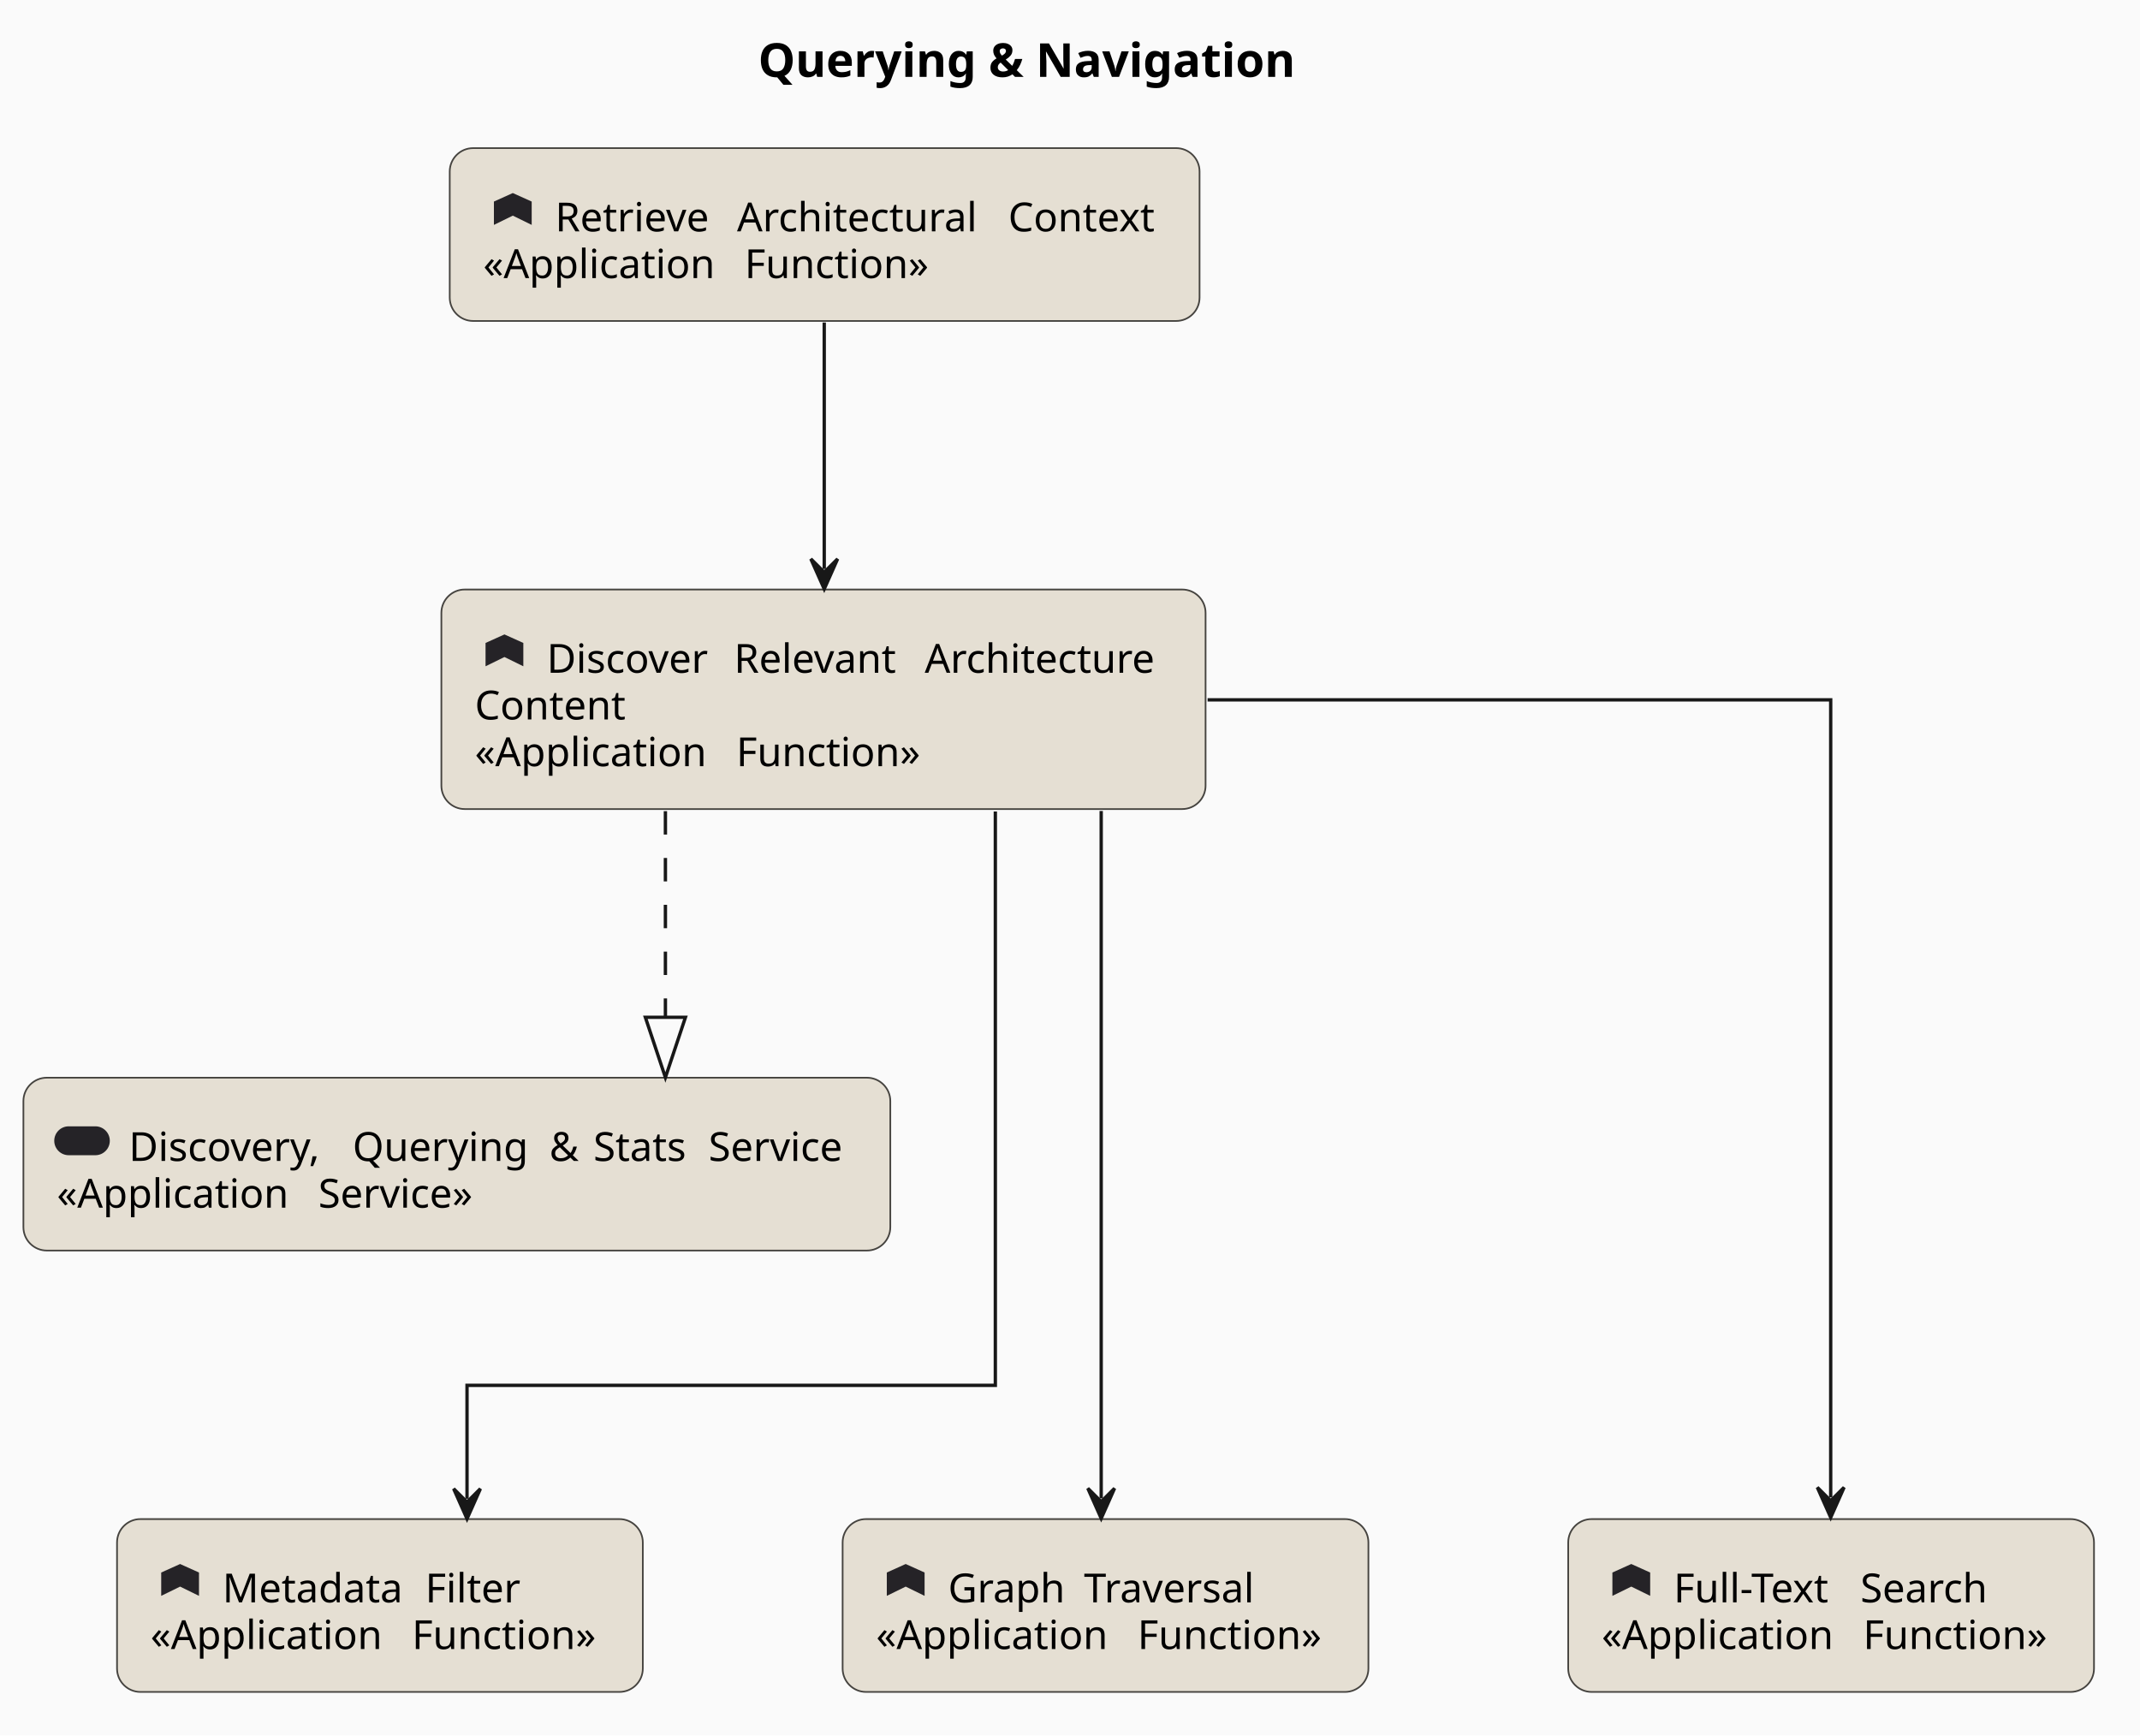
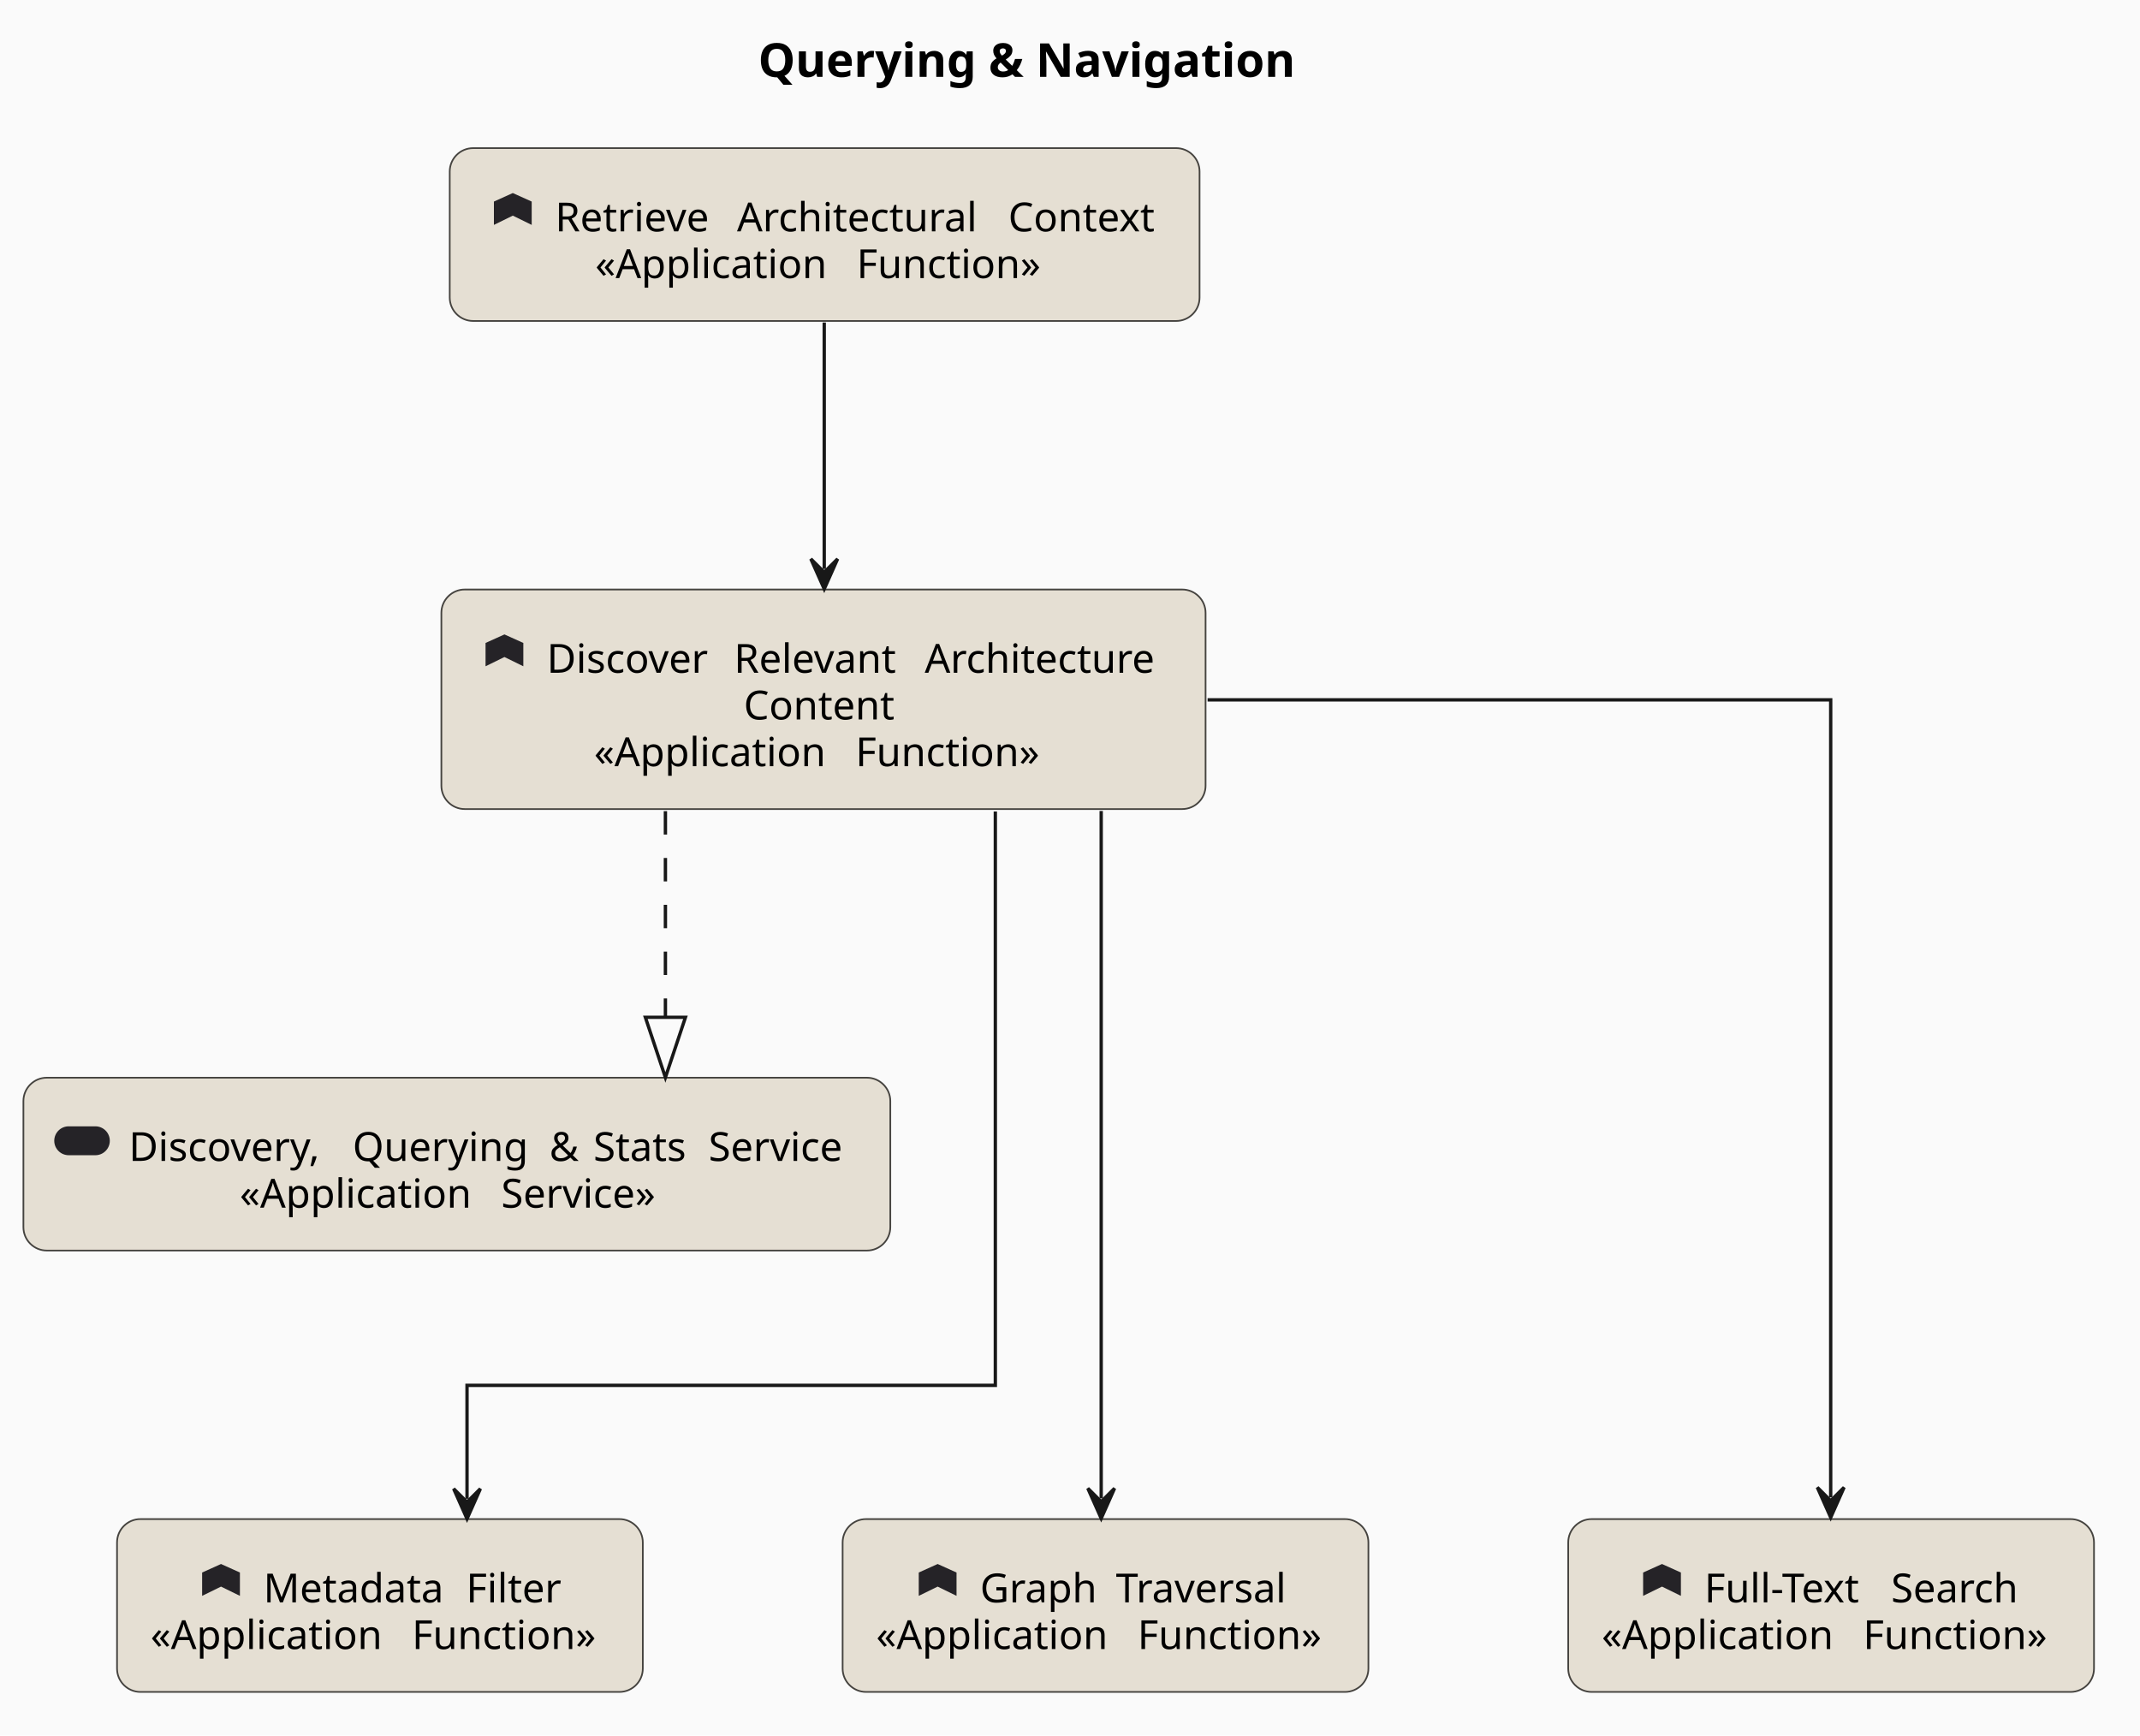
<svg xmlns="http://www.w3.org/2000/svg" contentStyleType="text/css" data-diagram-type="DESCRIPTION" height="519px" preserveAspectRatio="none" style="width:640px;height:519px;background:#FAFAFA;" version="1.1" viewBox="0 0 640 519" width="640px" zoomAndPan="magnify">
  <defs />
  <g>
    <rect fill="#FAFAFA" height="519" style="stroke:none;stroke-width:1;" width="640" x="0" y="0" />
-     <g class="title" data-source-line="160">
+     <g class="title" data-source-line="85">
      <text fill="#000000" font-family="sans-serif" font-size="14" font-weight="700" lengthAdjust="spacing" textLength="179.772" x="226.736" y="22.995">Querying &amp; Navigation</text>
    </g>
-     <g class="entity" data-qualified-name="FNC_3seqIw" data-source-line="162" id="ent0002">
+     <g class="entity" data-qualified-name="FNC_3seqIw" data-source-line="87" id="ent0002">
      <rect fill="#E5DFD3" height="51.692" rx="7" ry="7" style="stroke:#45433F;stroke-width:0.5;" width="224.245" x="134.5" y="44.297" />
      <path d="M147.712,67.257 L147.712,60.278 L153.362,57.731 L159.011,60.278 L159.011,67.257 L153.362,64.488" fill="#252327" style="stroke:none;stroke-width:0.5;" />
      <text fill="#000000" font-family="sans-serif" font-size="12" lengthAdjust="spacing" textLength="3.814" x="162.223" y="69.19"> </text>
      <text fill="#000000" font-family="sans-serif" font-size="12" lengthAdjust="spacing" textLength="50.56" x="166.037" y="69.19">Retrieve</text>
      <text fill="#000000" font-family="sans-serif" font-size="12" lengthAdjust="spacing" textLength="3.814" x="216.598" y="69.19"> </text>
      <text fill="#000000" font-family="sans-serif" font-size="12" lengthAdjust="spacing" textLength="77.297" x="220.412" y="69.19">Architectural</text>
      <text fill="#000000" font-family="sans-serif" font-size="12" lengthAdjust="spacing" textLength="3.814" x="297.709" y="69.19"> </text>
      <text fill="#000000" font-family="sans-serif" font-size="12" lengthAdjust="spacing" textLength="47.221" x="301.524" y="69.19">Context</text>
-       <text fill="#000000" font-family="sans-serif" font-size="12" lengthAdjust="spacing" textLength="74.391" x="144.5" y="83.159">«Application</text>
-       <text fill="#000000" font-family="sans-serif" font-size="12" lengthAdjust="spacing" textLength="3.814" x="218.891" y="83.159"> </text>
-       <text fill="#000000" font-family="sans-serif" font-size="12" lengthAdjust="spacing" textLength="59.039" x="222.705" y="83.159">Function»</text>
+       <text fill="#000000" font-family="sans-serif" font-size="12" lengthAdjust="spacing" textLength="74.391" x="178" y="83.159">«Application</text>
+       <text fill="#000000" font-family="sans-serif" font-size="12" lengthAdjust="spacing" textLength="3.814" x="252.391" y="83.159"> </text>
+       <text fill="#000000" font-family="sans-serif" font-size="12" lengthAdjust="spacing" textLength="59.039" x="256.205" y="83.159">Function»</text>
    </g>
-     <g class="entity" data-qualified-name="FNC_lLdx12" data-source-line="164" id="ent0003">
+     <g class="entity" data-qualified-name="FNC_lLdx12" data-source-line="89" id="ent0003">
      <rect fill="#E5DFD3" height="65.661" rx="7" ry="7" style="stroke:#45433F;stroke-width:0.5;" width="228.545" x="132" y="176.297" />
      <path d="M145.212,199.257 L145.212,192.278 L150.862,189.731 L156.511,192.278 L156.511,199.257 L150.862,196.488" fill="#252327" style="stroke:none;stroke-width:0.5;" />
      <text fill="#000000" font-family="sans-serif" font-size="12" lengthAdjust="spacing" textLength="3.814" x="159.723" y="201.19"> </text>
      <text fill="#000000" font-family="sans-serif" font-size="12" lengthAdjust="spacing" textLength="52.184" x="163.537" y="201.19">Discover</text>
      <text fill="#000000" font-family="sans-serif" font-size="12" lengthAdjust="spacing" textLength="3.814" x="215.721" y="201.19"> </text>
      <text fill="#000000" font-family="sans-serif" font-size="12" lengthAdjust="spacing" textLength="53.203" x="219.536" y="201.19">Relevant</text>
      <text fill="#000000" font-family="sans-serif" font-size="12" lengthAdjust="spacing" textLength="3.814" x="272.739" y="201.19"> </text>
      <text fill="#000000" font-family="sans-serif" font-size="12" lengthAdjust="spacing" textLength="73.992" x="276.553" y="201.19">Architecture</text>
-       <text fill="#000000" font-family="sans-serif" font-size="12" lengthAdjust="spacing" textLength="47.725" x="142" y="215.159">Content</text>
-       <text fill="#000000" font-family="sans-serif" font-size="12" lengthAdjust="spacing" textLength="74.391" x="142" y="229.127">«Application</text>
-       <text fill="#000000" font-family="sans-serif" font-size="12" lengthAdjust="spacing" textLength="3.814" x="216.391" y="229.127"> </text>
-       <text fill="#000000" font-family="sans-serif" font-size="12" lengthAdjust="spacing" textLength="59.039" x="220.205" y="229.127">Function»</text>
+       <text fill="#000000" font-family="sans-serif" font-size="12" lengthAdjust="spacing" textLength="47.725" x="222.41" y="215.159">Content</text>
+       <text fill="#000000" font-family="sans-serif" font-size="12" lengthAdjust="spacing" textLength="74.391" x="177.651" y="229.127">«Application</text>
+       <text fill="#000000" font-family="sans-serif" font-size="12" lengthAdjust="spacing" textLength="3.814" x="252.041" y="229.127"> </text>
+       <text fill="#000000" font-family="sans-serif" font-size="12" lengthAdjust="spacing" textLength="59.039" x="255.856" y="229.127">Function»</text>
    </g>
-     <g class="entity" data-qualified-name="SRV_Qr8St8" data-source-line="166" id="ent0004">
+     <g class="entity" data-qualified-name="SRV_Qr8St8" data-source-line="91" id="ent0004">
      <rect fill="#E5DFD3" height="51.692" rx="7" ry="7" style="stroke:#45433F;stroke-width:0.5;" width="259.26" x="7" y="322.297" />
      <path d="M20.545,336.838 L28.52,336.838 A3.102,3.102 0 0 1 28.52,345.478 L20.545,345.478 A3.102,3.102 0 0 1 20.545,336.838" fill="#252327" style="stroke:none;stroke-width:0.5;" />
      <text fill="#000000" font-family="sans-serif" font-size="12" lengthAdjust="spacing" textLength="3.814" x="34.723" y="347.19"> </text>
      <text fill="#000000" font-family="sans-serif" font-size="12" lengthAdjust="spacing" textLength="63.1" x="38.538" y="347.19">Discovery,</text>
      <text fill="#000000" font-family="sans-serif" font-size="12" lengthAdjust="spacing" textLength="3.814" x="101.637" y="347.19"> </text>
      <text fill="#000000" font-family="sans-serif" font-size="12" lengthAdjust="spacing" textLength="55.025" x="105.452" y="347.19">Querying</text>
      <text fill="#000000" font-family="sans-serif" font-size="12" lengthAdjust="spacing" textLength="3.814" x="160.477" y="347.19"> </text>
      <text fill="#000000" font-family="sans-serif" font-size="12" lengthAdjust="spacing" textLength="9.357" x="164.291" y="347.19">&amp;</text>
      <text fill="#000000" font-family="sans-serif" font-size="12" lengthAdjust="spacing" textLength="3.814" x="173.649" y="347.19"> </text>
      <text fill="#000000" font-family="sans-serif" font-size="12" lengthAdjust="spacing" textLength="30.633" x="177.463" y="347.19">Stats</text>
      <text fill="#000000" font-family="sans-serif" font-size="12" lengthAdjust="spacing" textLength="3.814" x="208.096" y="347.19"> </text>
      <text fill="#000000" font-family="sans-serif" font-size="12" lengthAdjust="spacing" textLength="44.35" x="211.911" y="347.19">Service</text>
-       <text fill="#000000" font-family="sans-serif" font-size="12" lengthAdjust="spacing" textLength="74.391" x="17" y="361.159">«Application</text>
-       <text fill="#000000" font-family="sans-serif" font-size="12" lengthAdjust="spacing" textLength="3.814" x="91.391" y="361.159"> </text>
-       <text fill="#000000" font-family="sans-serif" font-size="12" lengthAdjust="spacing" textLength="51.691" x="95.205" y="361.159">Service»</text>
+       <text fill="#000000" font-family="sans-serif" font-size="12" lengthAdjust="spacing" textLength="74.391" x="71.682" y="361.159">«Application</text>
+       <text fill="#000000" font-family="sans-serif" font-size="12" lengthAdjust="spacing" textLength="3.814" x="146.072" y="361.159"> </text>
+       <text fill="#000000" font-family="sans-serif" font-size="12" lengthAdjust="spacing" textLength="51.691" x="149.887" y="361.159">Service»</text>
    </g>
-     <g class="entity" data-qualified-name="FNC_3jpc7O" data-source-line="168" id="ent0005">
+     <g class="entity" data-qualified-name="FNC_3jpc7O" data-source-line="93" id="ent0005">
      <rect fill="#E5DFD3" height="51.692" rx="7" ry="7" style="stroke:#45433F;stroke-width:0.5;" width="157.244" x="35" y="454.297" />
-       <path d="M48.212,477.257 L48.212,470.278 L53.861,467.731 L59.511,470.278 L59.511,477.257 L53.861,474.488" fill="#252327" style="stroke:none;stroke-width:0.5;" />
-       <text fill="#000000" font-family="sans-serif" font-size="12" lengthAdjust="spacing" textLength="3.814" x="62.723" y="479.19"> </text>
-       <text fill="#000000" font-family="sans-serif" font-size="12" lengthAdjust="spacing" textLength="56.824" x="66.537" y="479.19">Metadata</text>
-       <text fill="#000000" font-family="sans-serif" font-size="12" lengthAdjust="spacing" textLength="3.814" x="123.362" y="479.19"> </text>
-       <text fill="#000000" font-family="sans-serif" font-size="12" lengthAdjust="spacing" textLength="30.592" x="127.176" y="479.19">Filter</text>
+       <path d="M60.45,477.257 L60.45,470.278 L66.1,467.731 L71.749,470.278 L71.749,477.257 L66.1,474.488" fill="#252327" style="stroke:none;stroke-width:0.5;" />
+       <text fill="#000000" font-family="sans-serif" font-size="12" lengthAdjust="spacing" textLength="3.814" x="74.961" y="479.19"> </text>
+       <text fill="#000000" font-family="sans-serif" font-size="12" lengthAdjust="spacing" textLength="56.824" x="78.776" y="479.19">Metadata</text>
+       <text fill="#000000" font-family="sans-serif" font-size="12" lengthAdjust="spacing" textLength="3.814" x="135.6" y="479.19"> </text>
+       <text fill="#000000" font-family="sans-serif" font-size="12" lengthAdjust="spacing" textLength="30.592" x="139.414" y="479.19">Filter</text>
      <text fill="#000000" font-family="sans-serif" font-size="12" lengthAdjust="spacing" textLength="74.391" x="45" y="493.159">«Application</text>
      <text fill="#000000" font-family="sans-serif" font-size="12" lengthAdjust="spacing" textLength="3.814" x="119.391" y="493.159"> </text>
      <text fill="#000000" font-family="sans-serif" font-size="12" lengthAdjust="spacing" textLength="59.039" x="123.205" y="493.159">Function»</text>
    </g>
-     <g class="entity" data-qualified-name="FNC_BdEMPx" data-source-line="169" id="ent0006">
+     <g class="entity" data-qualified-name="FNC_BdEMPx" data-source-line="94" id="ent0006">
      <rect fill="#E5DFD3" height="51.692" rx="7" ry="7" style="stroke:#45433F;stroke-width:0.5;" width="157.244" x="252" y="454.297" />
-       <path d="M265.212,477.257 L265.212,470.278 L270.861,467.731 L276.511,470.278 L276.511,477.257 L270.861,474.488" fill="#252327" style="stroke:none;stroke-width:0.5;" />
-       <text fill="#000000" font-family="sans-serif" font-size="12" lengthAdjust="spacing" textLength="3.814" x="279.723" y="479.19"> </text>
-       <text fill="#000000" font-family="sans-serif" font-size="12" lengthAdjust="spacing" textLength="36.809" x="283.538" y="479.19">Graph</text>
-       <text fill="#000000" font-family="sans-serif" font-size="12" lengthAdjust="spacing" textLength="3.814" x="320.346" y="479.19"> </text>
-       <text fill="#000000" font-family="sans-serif" font-size="12" lengthAdjust="spacing" textLength="55.975" x="324.161" y="479.19">Traversal</text>
+       <path d="M274.767,477.257 L274.767,470.278 L280.416,467.731 L286.065,470.278 L286.065,477.257 L280.416,474.488" fill="#252327" style="stroke:none;stroke-width:0.5;" />
+       <text fill="#000000" font-family="sans-serif" font-size="12" lengthAdjust="spacing" textLength="3.814" x="289.278" y="479.19"> </text>
+       <text fill="#000000" font-family="sans-serif" font-size="12" lengthAdjust="spacing" textLength="36.809" x="293.092" y="479.19">Graph</text>
+       <text fill="#000000" font-family="sans-serif" font-size="12" lengthAdjust="spacing" textLength="3.814" x="329.901" y="479.19"> </text>
+       <text fill="#000000" font-family="sans-serif" font-size="12" lengthAdjust="spacing" textLength="55.975" x="333.715" y="479.19">Traversal</text>
      <text fill="#000000" font-family="sans-serif" font-size="12" lengthAdjust="spacing" textLength="74.391" x="262" y="493.159">«Application</text>
      <text fill="#000000" font-family="sans-serif" font-size="12" lengthAdjust="spacing" textLength="3.814" x="336.391" y="493.159"> </text>
      <text fill="#000000" font-family="sans-serif" font-size="12" lengthAdjust="spacing" textLength="59.039" x="340.205" y="493.159">Function»</text>
    </g>
-     <g class="entity" data-qualified-name="FNC_bFY40B" data-source-line="170" id="ent0007">
+     <g class="entity" data-qualified-name="FNC_bFY40B" data-source-line="95" id="ent0007">
      <rect fill="#E5DFD3" height="51.692" rx="7" ry="7" style="stroke:#45433F;stroke-width:0.5;" width="157.244" x="469" y="454.297" />
-       <path d="M482.212,477.257 L482.212,470.278 L487.861,467.731 L493.511,470.278 L493.511,477.257 L487.861,474.488" fill="#252327" style="stroke:none;stroke-width:0.5;" />
-       <text fill="#000000" font-family="sans-serif" font-size="12" lengthAdjust="spacing" textLength="3.814" x="496.723" y="479.19"> </text>
-       <text fill="#000000" font-family="sans-serif" font-size="12" lengthAdjust="spacing" textLength="52.025" x="500.538" y="479.19">Full-Text</text>
-       <text fill="#000000" font-family="sans-serif" font-size="12" lengthAdjust="spacing" textLength="3.814" x="552.563" y="479.19"> </text>
-       <text fill="#000000" font-family="sans-serif" font-size="12" lengthAdjust="spacing" textLength="41.49" x="556.377" y="479.19">Search</text>
+       <path d="M491.401,477.257 L491.401,470.278 L497.05,467.731 L502.699,470.278 L502.699,477.257 L497.05,474.488" fill="#252327" style="stroke:none;stroke-width:0.5;" />
+       <text fill="#000000" font-family="sans-serif" font-size="12" lengthAdjust="spacing" textLength="3.814" x="505.911" y="479.19"> </text>
+       <text fill="#000000" font-family="sans-serif" font-size="12" lengthAdjust="spacing" textLength="52.025" x="509.726" y="479.19">Full-Text</text>
+       <text fill="#000000" font-family="sans-serif" font-size="12" lengthAdjust="spacing" textLength="3.814" x="561.751" y="479.19"> </text>
+       <text fill="#000000" font-family="sans-serif" font-size="12" lengthAdjust="spacing" textLength="41.49" x="565.566" y="479.19">Search</text>
      <text fill="#000000" font-family="sans-serif" font-size="12" lengthAdjust="spacing" textLength="74.391" x="479" y="493.159">«Application</text>
      <text fill="#000000" font-family="sans-serif" font-size="12" lengthAdjust="spacing" textLength="3.814" x="553.391" y="493.159"> </text>
      <text fill="#000000" font-family="sans-serif" font-size="12" lengthAdjust="spacing" textLength="59.039" x="557.205" y="493.159">Function»</text>
    </g>
-     <g class="link" data-entity-1="ent0002" data-entity-2="ent0003" data-link-type="dependency" data-source-line="176" id="lnk11">
+     <g class="link" data-entity-1="ent0002" data-entity-2="ent0003" data-link-type="dependency" data-source-line="101" id="lnk11">
      <path d="M246.5,96.437 C246.5,119.017 246.5,145.737 246.5,170.147" fill="none" id="FNC_3seqIw-to-FNC_lLdx12" style="stroke:#181818;stroke-width:1;" />
      <polygon fill="#181818" points="246.5,176.147,250.5,167.147,246.5,171.147,242.5,167.147,246.5,176.147" style="stroke:#181818;stroke-width:1;" />
    </g>
-     <g class="link" data-entity-1="ent0003" data-entity-2="ent0004" data-link-type="extension" data-source-line="177" id="lnk12">
+     <g class="link" data-entity-1="ent0003" data-entity-2="ent0004" data-link-type="extension" data-source-line="102" id="lnk12">
      <path d="M199,242.587 C199,267.007 199,281.697 199,304.227" fill="none" id="FNC_lLdx12-to-SRV_Qr8St8" style="stroke:#181818;stroke-width:1;stroke-dasharray:7,7;" />
      <polygon fill="none" points="199,322.227,205,304.227,193,304.227,199,322.227" style="stroke:#181818;stroke-width:1;" />
    </g>
-     <g class="link" data-entity-1="ent0003" data-entity-2="ent0006" data-link-type="dependency" data-source-line="178" id="lnk13">
+     <g class="link" data-entity-1="ent0003" data-entity-2="ent0006" data-link-type="dependency" data-source-line="103" id="lnk13">
      <path d="M329.33,242.527 C329.33,297.087 329.33,398.517 329.33,448.097" fill="none" id="FNC_lLdx12-to-FNC_BdEMPx" style="stroke:#181818;stroke-width:1;" />
      <polygon fill="#181818" points="329.33,454.097,333.33,445.097,329.33,449.097,325.33,445.097,329.33,454.097" style="stroke:#181818;stroke-width:1;" />
    </g>
-     <g class="link" data-entity-1="ent0003" data-entity-2="ent0007" data-link-type="dependency" data-source-line="179" id="lnk14">
+     <g class="link" data-entity-1="ent0003" data-entity-2="ent0007" data-link-type="dependency" data-source-line="104" id="lnk14">
      <path d="M361.15,209.297 C446.22,209.297 547.5,209.297 547.5,209.297 C547.5,209.297 547.5,379.627 547.5,447.817" fill="none" id="FNC_lLdx12-to-FNC_bFY40B" style="stroke:#181818;stroke-width:1;" />
      <polygon fill="#181818" points="547.5,453.817,551.5,444.817,547.5,448.817,543.5,444.817,547.5,453.817" style="stroke:#181818;stroke-width:1;" />
    </g>
-     <g class="link" data-entity-1="ent0003" data-entity-2="ent0005" data-link-type="dependency" data-source-line="180" id="lnk15">
+     <g class="link" data-entity-1="ent0003" data-entity-2="ent0005" data-link-type="dependency" data-source-line="105" id="lnk15">
      <path d="M297.67,242.687 C297.67,300.777 297.67,414.297 297.67,414.297 C297.67,414.297 139.67,414.297 139.67,414.297 C139.67,414.297 139.67,429.767 139.67,448.217" fill="none" id="FNC_lLdx12-to-FNC_3jpc7O" style="stroke:#181818;stroke-width:1;" />
      <polygon fill="#181818" points="139.67,454.217,143.67,445.217,139.67,449.217,135.67,445.217,139.67,454.217" style="stroke:#181818;stroke-width:1;" />
    </g>
  </g>
</svg>
